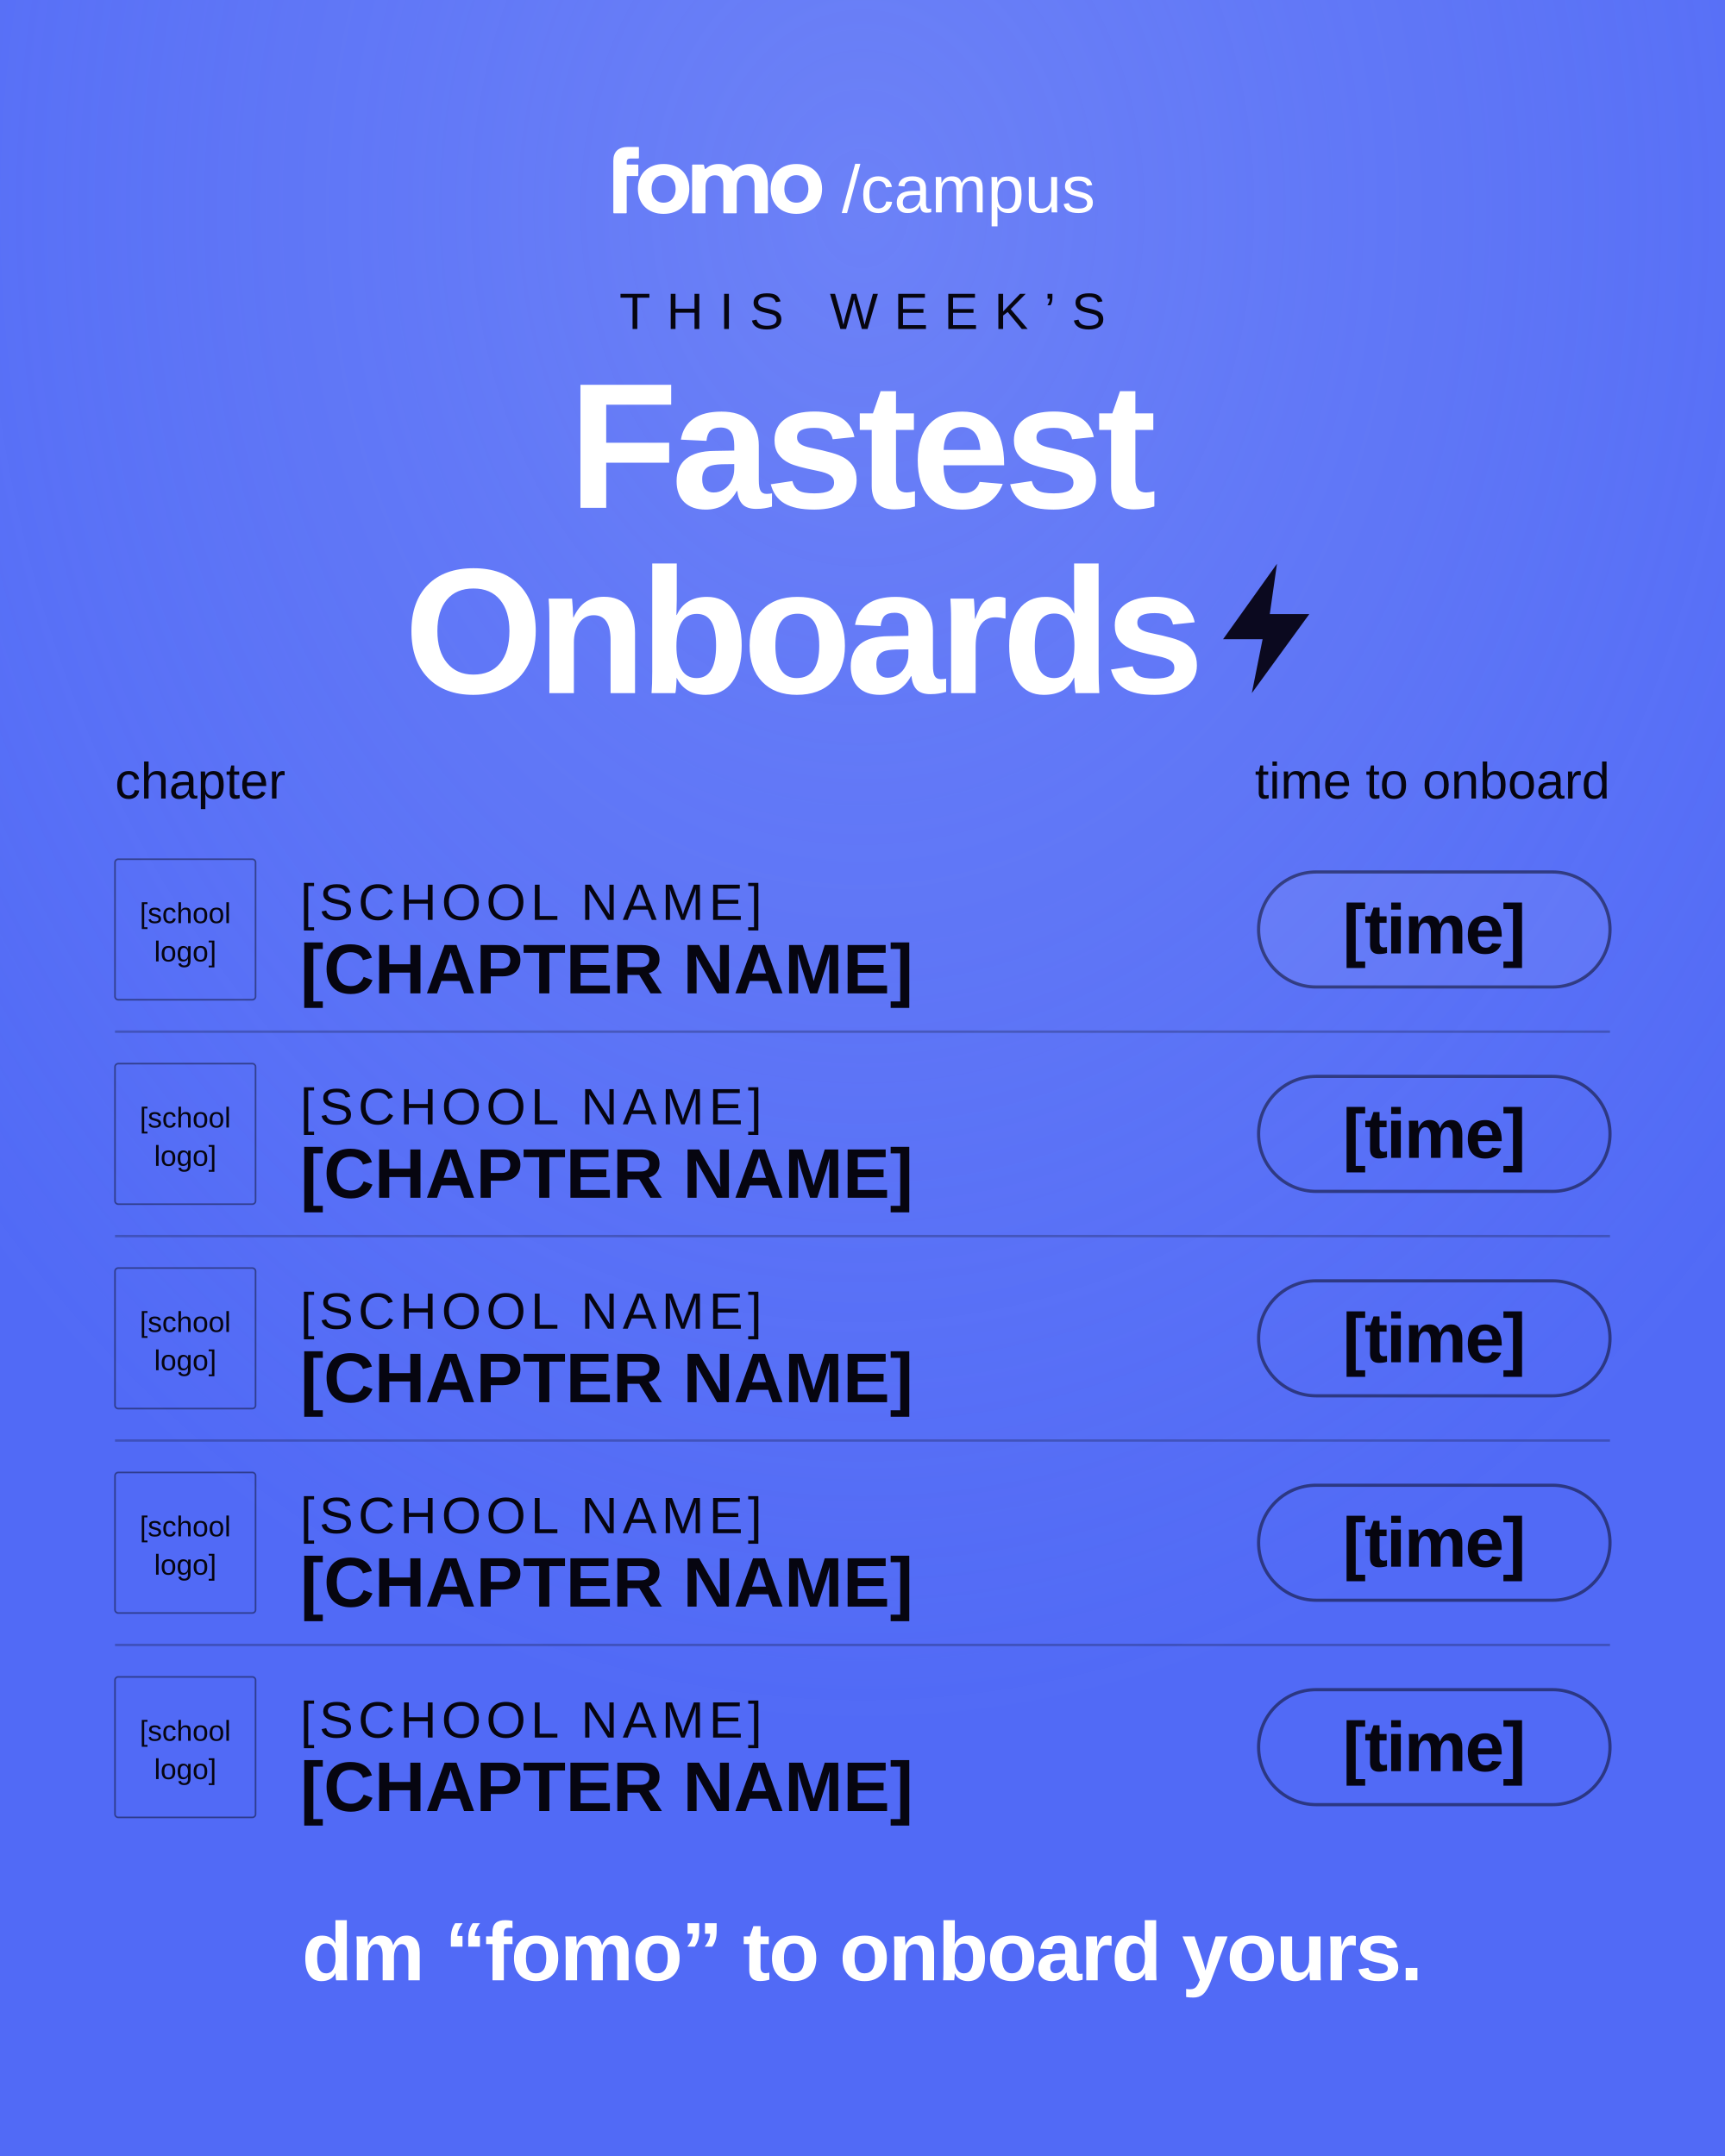
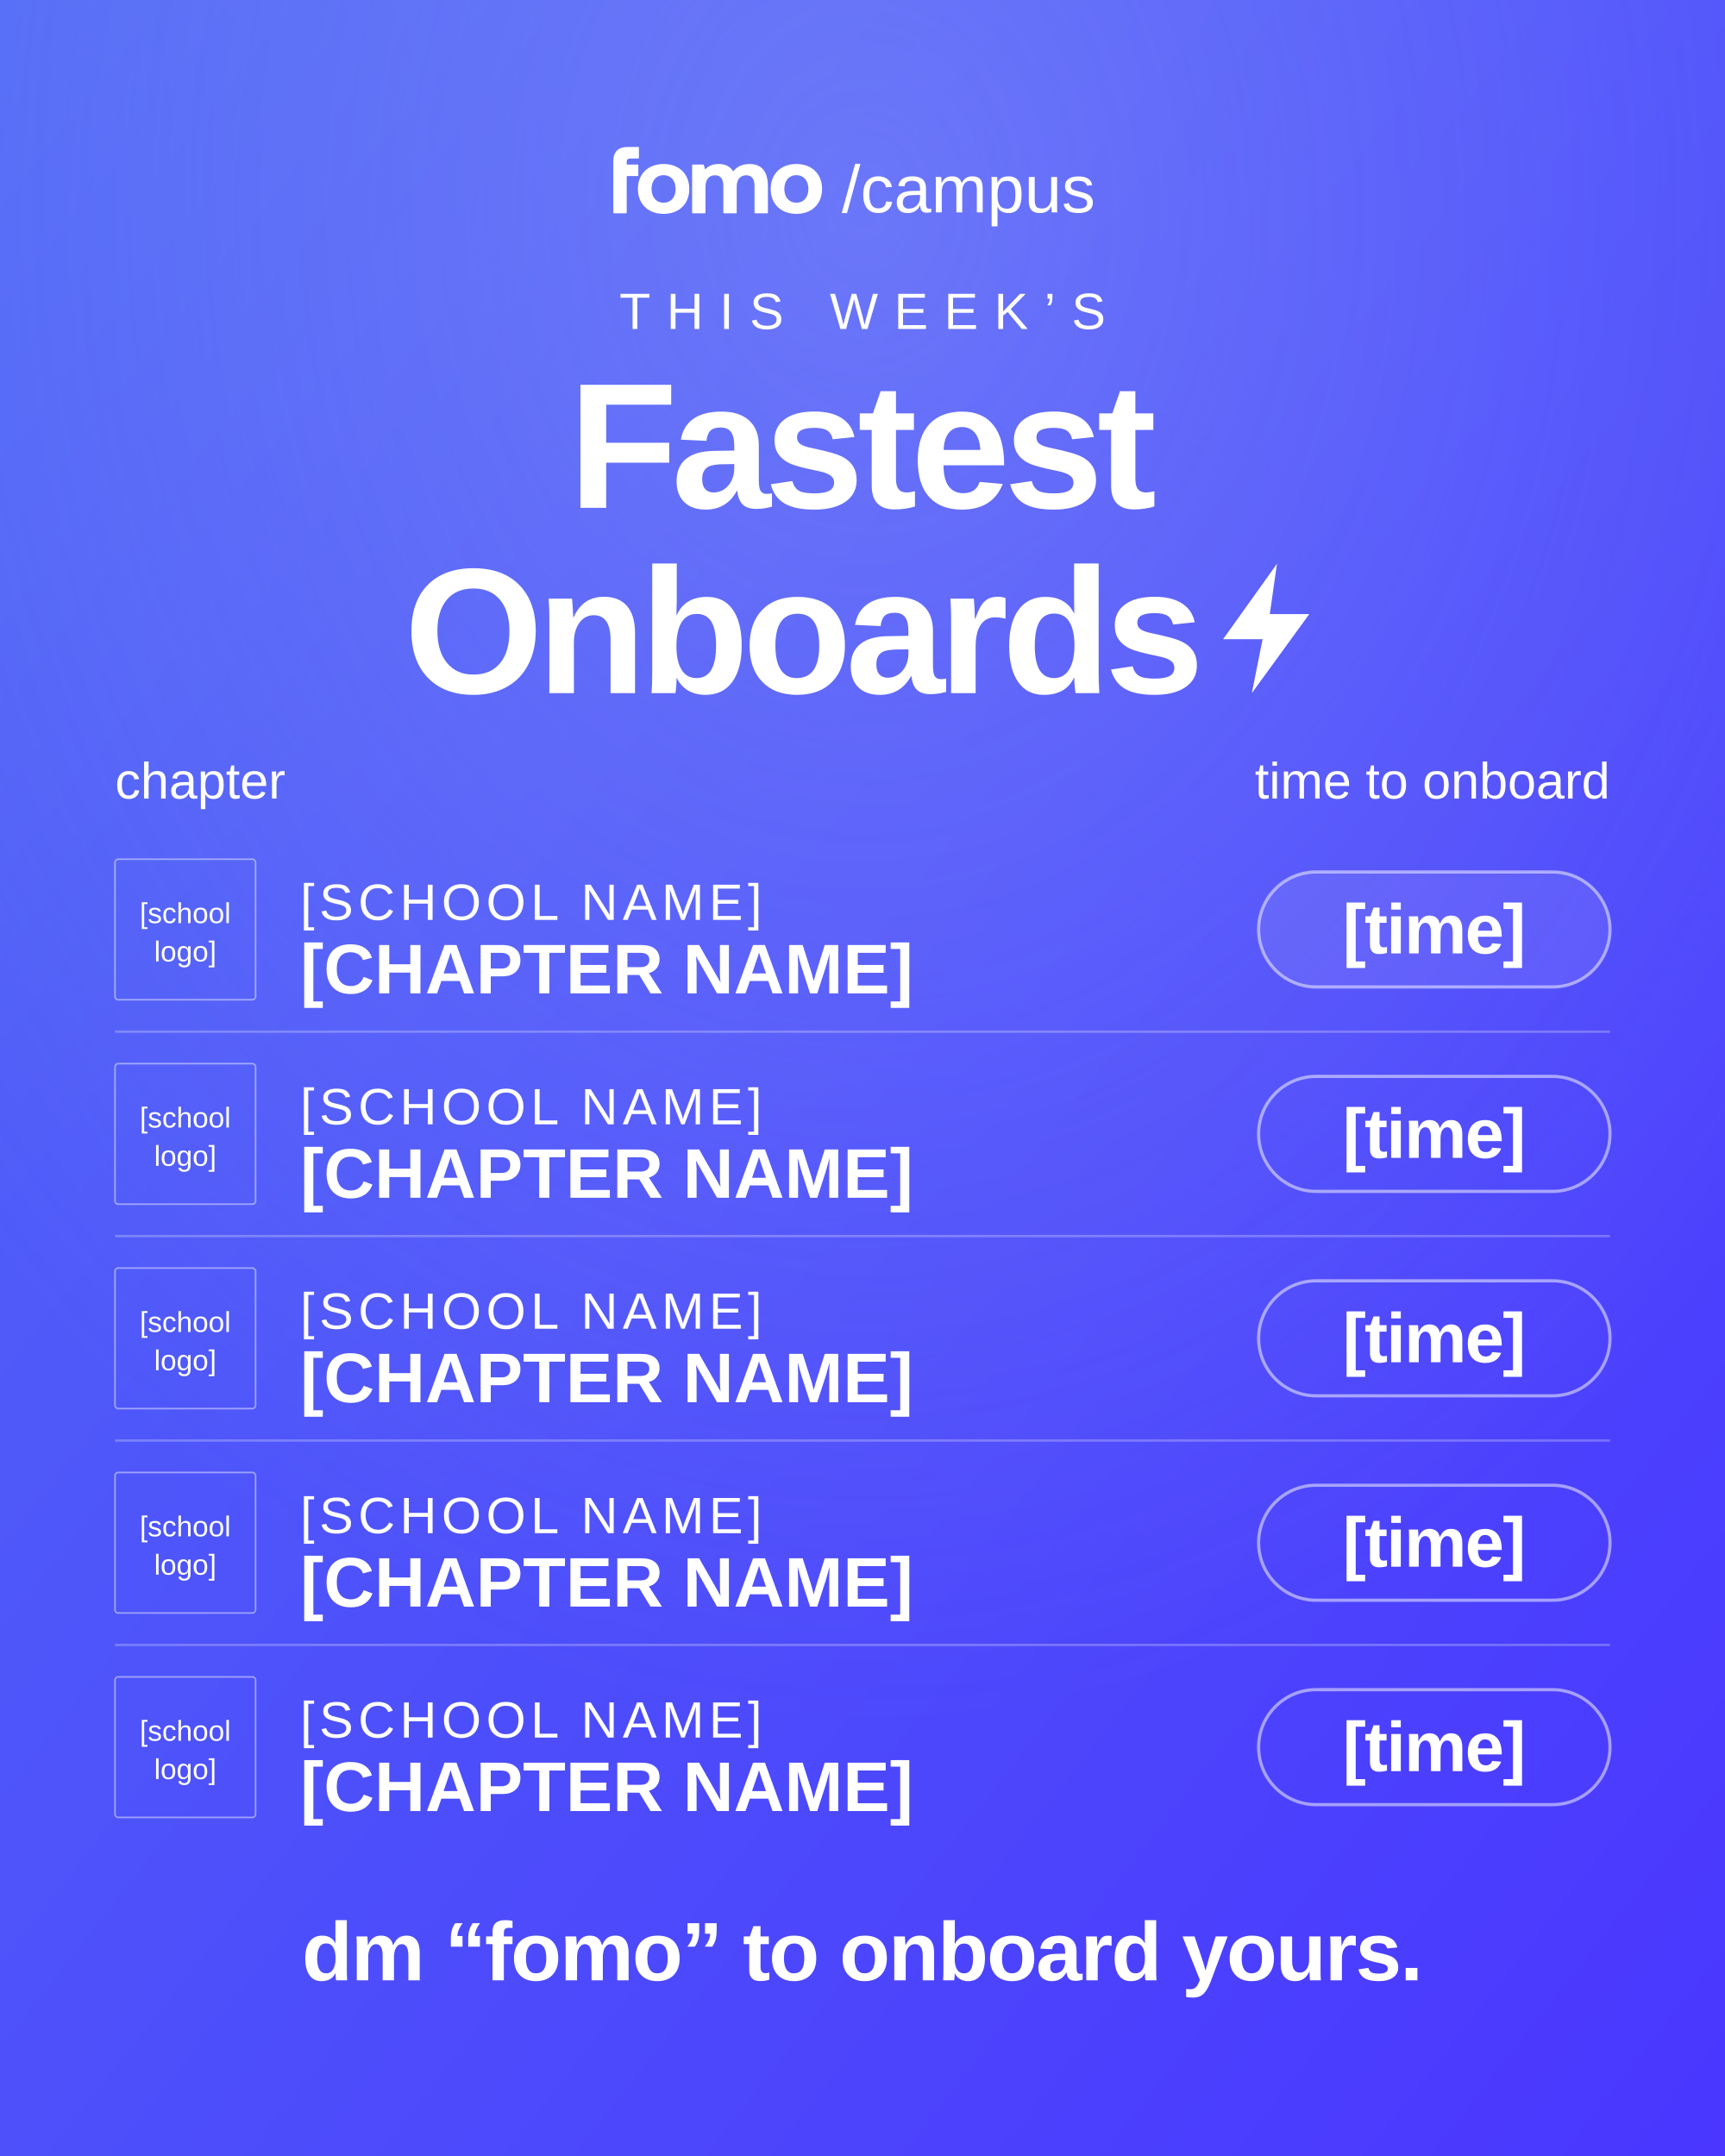
<svg xmlns="http://www.w3.org/2000/svg" xmlns:xlink="http://www.w3.org/1999/xlink" width="1080" height="1350" viewBox="0 0 1080 1350" role="img" aria-labelledby="title description">
  <defs>
    <style>text{font-family:Aeonik,Arial,sans-serif}</style>
    <symbol id="fomo-wordmark" viewBox="0 0 352 113">
      <path d="M0.003 23.325C0.003 8.468 7.991 0 24.923 0H42.105C42.675 0 43.134 0.46 43.134 1.029V18.462C43.134 19.031 42.675 19.49 42.105 19.49H28.757C24.443 19.49 22.526 21.408 22.526 25.561V28.685C22.526 29.255 22.985 29.714 23.555 29.714H41.076C41.646 29.714 42.105 30.174 42.105 30.743V48.014C42.105 48.584 41.646 49.043 41.076 49.043H23.555C22.985 49.043 22.526 49.503 22.526 50.072V110.797C22.526 111.366 22.066 111.826 21.497 111.826H1.029C0.46 111.826 0 111.366 0 110.797V23.325H0.003Z" fill="currentColor" />
      <path d="M41.381 70.769C41.381 45.528 58.636 28.757 84.673 28.757C110.711 28.757 127.965 45.531 127.965 70.769C127.965 96.008 110.711 112.782 84.673 112.782C58.636 112.782 41.381 96.008 41.381 70.769ZM104.959 70.769C104.959 57.192 97.291 47.606 84.67 47.606C72.049 47.606 64.384 57.192 64.384 70.769C64.384 84.347 72.052 93.933 84.67 93.933C97.287 93.933 104.959 84.347 104.959 70.769Z" fill="currentColor" />
      <path d="M260.369 65.978V110.796C260.369 111.366 259.909 111.825 259.34 111.825H238.872C238.302 111.825 237.843 111.366 237.843 110.796V65.817C237.843 53.995 233.371 47.767 223.785 47.767C214.199 47.767 207.491 54.794 207.81 67.415V110.796C207.81 111.366 207.35 111.825 206.781 111.825H186.313C185.744 111.825 185.284 111.366 185.284 110.796V65.817C185.284 53.995 180.812 47.767 171.065 47.767C161.318 47.767 155.251 55.117 155.251 66.616V110.796C155.251 111.366 154.792 111.825 154.222 111.825H133.754C133.185 111.825 132.725 111.366 132.725 110.796V30.746C132.725 30.177 133.185 29.717 133.754 29.717H151.571C152.044 29.717 152.456 30.039 152.569 30.495L154.088 36.58C154.246 37.211 155.028 37.447 155.501 37.002C160.183 32.615 166.476 28.757 177.451 28.757C186.961 28.757 195.882 31.703 201.246 40.284C201.565 40.791 202.281 40.836 202.652 40.362C208.307 33.136 217.317 28.757 229.687 28.757C245.662 28.757 260.358 37.063 260.358 65.978H260.369Z" fill="currentColor" />
      <path d="M265.029 70.769C265.029 45.528 282.284 28.757 308.321 28.757C334.359 28.757 351.613 45.531 351.613 70.769C351.613 96.008 334.359 112.782 308.321 112.782C282.284 112.782 265.029 96.008 265.029 70.769ZM328.607 70.769C328.607 57.192 320.939 47.606 308.318 47.606C295.697 47.606 288.032 57.192 288.032 70.769C288.032 84.347 295.7 93.933 308.318 93.933C320.935 93.933 328.607 84.347 328.607 70.769Z" fill="currentColor" />
    </symbol>
+     <linearGradient id="field" x1="0" y1="0" x2="1" y2="1">
+       <stop stop-color="#516AF6" />
+       <stop offset="1" stop-color="#4A36FF" />
+     </linearGradient>
    <radialGradient id="glow" cx="0.5" cy="0.1" r="0.7">
      <stop stop-color="#ACB8F9" stop-opacity="0.3" />
      <stop offset="1" stop-color="#ACB8F9" stop-opacity="0" />
    </radialGradient>
  </defs>
  <g id="background">
-     <rect width="1080" height="1350" fill="#516AF6" />
+     <rect width="1080" height="1350" fill="url(#field)" />
    <rect width="1080" height="1350" fill="url(#glow)" />
  </g>
  <g id="brand" color="#FFFFFF">
    <use href="#fomo-wordmark" xlink:href="#fomo-wordmark" x="384" y="92" width="130.832" height="42" />
    <text x="527" y="133" font-size="42" fill="#FFFFFF" font-weight="500">/campus</text>
  </g>
  <g id="editable-headline">
-     <text x="540" y="206" font-size="32" fill="#060510" font-weight="500" text-anchor="middle" letter-spacing="10">THIS WEEK’S</text>
+     <text x="540" y="206" font-size="32" fill="#FFFFFF" font-weight="500" text-anchor="middle" letter-spacing="10">THIS WEEK’S</text>
    <text x="540" y="318" font-size="112" fill="#FFFFFF" font-weight="700" text-anchor="middle" letter-spacing="-4">Fastest</text>
    <text x="253" y="434" font-size="112" fill="#FFFFFF" font-weight="700" letter-spacing="-4">Onboards</text>
-     <g id="series-icon" fill="#0B091F" transform="translate(759 353) scale(1.125)">
+     <g id="series-icon" fill="#FFFFFF" transform="translate(759 353) scale(1.125)">
      <path d="M36 0L6 42H28L22 72L54 28H32Z" />
    </g>
  </g>
  <g id="editable-column-labels">
-     <text x="72" y="500" font-size="32" fill="#060510" font-weight="400">chapter</text>
-     <text x="1008" y="500" font-size="32" fill="#060510" font-weight="400" text-anchor="end">time to onboard</text>
+     <text x="72" y="500" font-size="32" fill="#FFFFFF" font-weight="400">chapter</text>
+     <text x="1008" y="500" font-size="32" fill="#FFFFFF" font-weight="400" text-anchor="end">time to onboard</text>
  </g>
  <g id="editable-chapter-rows">
    <g id="onboard-1">
      <g id="replace-onboard-1-school-logo">
-         <rect x="72" y="538" width="88" height="88" rx="2" fill="none" stroke="#060510" stroke-opacity=".45" />
-         <text x="116" y="578" font-size="18" fill="#060510" font-weight="400" text-anchor="middle">[school</text>
-         <text x="116" y="602" font-size="18" fill="#060510" font-weight="400" text-anchor="middle">logo]</text>
+         <rect x="72" y="538" width="88" height="88" rx="2" fill="none" stroke="#FFFFFF" stroke-opacity=".45" />
+         <text x="116" y="578" font-size="18" fill="#FFFFFF" font-weight="400" text-anchor="middle">[school</text>
+         <text x="116" y="602" font-size="18" fill="#FFFFFF" font-weight="400" text-anchor="middle">logo]</text>
      </g>
-       <text x="188" y="576" font-size="32" fill="#060510" font-weight="500" letter-spacing="3">[SCHOOL NAME]</text>
-       <text x="188" y="622" font-size="44" fill="#060510" font-weight="700">[CHAPTER NAME]</text>
-       <rect x="788" y="546" width="220" height="72" rx="36" fill="#FFFFFF" fill-opacity="0.06" stroke="#060510" stroke-opacity=".5" stroke-width="2" />
-       <text x="898" y="597" font-size="44" fill="#060510" font-weight="700" text-anchor="middle" letter-spacing="-1">[time]</text>
+       <text x="188" y="576" font-size="32" fill="#FFFFFF" font-weight="500" letter-spacing="3">[SCHOOL NAME]</text>
+       <text x="188" y="622" font-size="44" fill="#FFFFFF" font-weight="700">[CHAPTER NAME]</text>
+       <rect x="788" y="546" width="220" height="72" rx="36" fill="#FFFFFF" fill-opacity="0.08" stroke="#FFFFFF" stroke-opacity=".5" stroke-width="2" />
+       <text x="898" y="597" font-size="44" fill="#FFFFFF" font-weight="700" text-anchor="middle" letter-spacing="-1">[time]</text>
    </g>
    <g id="onboard-2">
-       <path d="M72 646 H1008" fill="none" stroke="#060510" stroke-opacity=".25" stroke-width="1.5" />
+       <path d="M72 646 H1008" fill="none" stroke="#FFFFFF" stroke-opacity=".25" stroke-width="1.5" />
      <g id="replace-onboard-2-school-logo">
-         <rect x="72" y="666" width="88" height="88" rx="2" fill="none" stroke="#060510" stroke-opacity=".45" />
-         <text x="116" y="706" font-size="18" fill="#060510" font-weight="400" text-anchor="middle">[school</text>
-         <text x="116" y="730" font-size="18" fill="#060510" font-weight="400" text-anchor="middle">logo]</text>
+         <rect x="72" y="666" width="88" height="88" rx="2" fill="none" stroke="#FFFFFF" stroke-opacity=".45" />
+         <text x="116" y="706" font-size="18" fill="#FFFFFF" font-weight="400" text-anchor="middle">[school</text>
+         <text x="116" y="730" font-size="18" fill="#FFFFFF" font-weight="400" text-anchor="middle">logo]</text>
      </g>
-       <text x="188" y="704" font-size="32" fill="#060510" font-weight="500" letter-spacing="3">[SCHOOL NAME]</text>
-       <text x="188" y="750" font-size="44" fill="#060510" font-weight="700">[CHAPTER NAME]</text>
-       <rect x="788" y="674" width="220" height="72" rx="36" fill="#FFFFFF" fill-opacity="0" stroke="#060510" stroke-opacity=".5" stroke-width="2" />
-       <text x="898" y="725" font-size="44" fill="#060510" font-weight="700" text-anchor="middle" letter-spacing="-1">[time]</text>
+       <text x="188" y="704" font-size="32" fill="#FFFFFF" font-weight="500" letter-spacing="3">[SCHOOL NAME]</text>
+       <text x="188" y="750" font-size="44" fill="#FFFFFF" font-weight="700">[CHAPTER NAME]</text>
+       <rect x="788" y="674" width="220" height="72" rx="36" fill="#FFFFFF" fill-opacity="0" stroke="#FFFFFF" stroke-opacity=".5" stroke-width="2" />
+       <text x="898" y="725" font-size="44" fill="#FFFFFF" font-weight="700" text-anchor="middle" letter-spacing="-1">[time]</text>
    </g>
    <g id="onboard-3">
-       <path d="M72 774 H1008" fill="none" stroke="#060510" stroke-opacity=".25" stroke-width="1.5" />
+       <path d="M72 774 H1008" fill="none" stroke="#FFFFFF" stroke-opacity=".25" stroke-width="1.5" />
      <g id="replace-onboard-3-school-logo">
-         <rect x="72" y="794" width="88" height="88" rx="2" fill="none" stroke="#060510" stroke-opacity=".45" />
-         <text x="116" y="834" font-size="18" fill="#060510" font-weight="400" text-anchor="middle">[school</text>
-         <text x="116" y="858" font-size="18" fill="#060510" font-weight="400" text-anchor="middle">logo]</text>
+         <rect x="72" y="794" width="88" height="88" rx="2" fill="none" stroke="#FFFFFF" stroke-opacity=".45" />
+         <text x="116" y="834" font-size="18" fill="#FFFFFF" font-weight="400" text-anchor="middle">[school</text>
+         <text x="116" y="858" font-size="18" fill="#FFFFFF" font-weight="400" text-anchor="middle">logo]</text>
      </g>
-       <text x="188" y="832" font-size="32" fill="#060510" font-weight="500" letter-spacing="3">[SCHOOL NAME]</text>
-       <text x="188" y="878" font-size="44" fill="#060510" font-weight="700">[CHAPTER NAME]</text>
-       <rect x="788" y="802" width="220" height="72" rx="36" fill="#FFFFFF" fill-opacity="0" stroke="#060510" stroke-opacity=".5" stroke-width="2" />
-       <text x="898" y="853" font-size="44" fill="#060510" font-weight="700" text-anchor="middle" letter-spacing="-1">[time]</text>
+       <text x="188" y="832" font-size="32" fill="#FFFFFF" font-weight="500" letter-spacing="3">[SCHOOL NAME]</text>
+       <text x="188" y="878" font-size="44" fill="#FFFFFF" font-weight="700">[CHAPTER NAME]</text>
+       <rect x="788" y="802" width="220" height="72" rx="36" fill="#FFFFFF" fill-opacity="0" stroke="#FFFFFF" stroke-opacity=".5" stroke-width="2" />
+       <text x="898" y="853" font-size="44" fill="#FFFFFF" font-weight="700" text-anchor="middle" letter-spacing="-1">[time]</text>
    </g>
    <g id="onboard-4">
-       <path d="M72 902 H1008" fill="none" stroke="#060510" stroke-opacity=".25" stroke-width="1.5" />
+       <path d="M72 902 H1008" fill="none" stroke="#FFFFFF" stroke-opacity=".25" stroke-width="1.5" />
      <g id="replace-onboard-4-school-logo">
-         <rect x="72" y="922" width="88" height="88" rx="2" fill="none" stroke="#060510" stroke-opacity=".45" />
-         <text x="116" y="962" font-size="18" fill="#060510" font-weight="400" text-anchor="middle">[school</text>
-         <text x="116" y="986" font-size="18" fill="#060510" font-weight="400" text-anchor="middle">logo]</text>
+         <rect x="72" y="922" width="88" height="88" rx="2" fill="none" stroke="#FFFFFF" stroke-opacity=".45" />
+         <text x="116" y="962" font-size="18" fill="#FFFFFF" font-weight="400" text-anchor="middle">[school</text>
+         <text x="116" y="986" font-size="18" fill="#FFFFFF" font-weight="400" text-anchor="middle">logo]</text>
      </g>
-       <text x="188" y="960" font-size="32" fill="#060510" font-weight="500" letter-spacing="3">[SCHOOL NAME]</text>
-       <text x="188" y="1006" font-size="44" fill="#060510" font-weight="700">[CHAPTER NAME]</text>
-       <rect x="788" y="930" width="220" height="72" rx="36" fill="#FFFFFF" fill-opacity="0" stroke="#060510" stroke-opacity=".5" stroke-width="2" />
-       <text x="898" y="981" font-size="44" fill="#060510" font-weight="700" text-anchor="middle" letter-spacing="-1">[time]</text>
+       <text x="188" y="960" font-size="32" fill="#FFFFFF" font-weight="500" letter-spacing="3">[SCHOOL NAME]</text>
+       <text x="188" y="1006" font-size="44" fill="#FFFFFF" font-weight="700">[CHAPTER NAME]</text>
+       <rect x="788" y="930" width="220" height="72" rx="36" fill="#FFFFFF" fill-opacity="0" stroke="#FFFFFF" stroke-opacity=".5" stroke-width="2" />
+       <text x="898" y="981" font-size="44" fill="#FFFFFF" font-weight="700" text-anchor="middle" letter-spacing="-1">[time]</text>
    </g>
    <g id="onboard-5">
-       <path d="M72 1030 H1008" fill="none" stroke="#060510" stroke-opacity=".25" stroke-width="1.5" />
+       <path d="M72 1030 H1008" fill="none" stroke="#FFFFFF" stroke-opacity=".25" stroke-width="1.5" />
      <g id="replace-onboard-5-school-logo">
-         <rect x="72" y="1050" width="88" height="88" rx="2" fill="none" stroke="#060510" stroke-opacity=".45" />
-         <text x="116" y="1090" font-size="18" fill="#060510" font-weight="400" text-anchor="middle">[school</text>
-         <text x="116" y="1114" font-size="18" fill="#060510" font-weight="400" text-anchor="middle">logo]</text>
+         <rect x="72" y="1050" width="88" height="88" rx="2" fill="none" stroke="#FFFFFF" stroke-opacity=".45" />
+         <text x="116" y="1090" font-size="18" fill="#FFFFFF" font-weight="400" text-anchor="middle">[school</text>
+         <text x="116" y="1114" font-size="18" fill="#FFFFFF" font-weight="400" text-anchor="middle">logo]</text>
      </g>
-       <text x="188" y="1088" font-size="32" fill="#060510" font-weight="500" letter-spacing="3">[SCHOOL NAME]</text>
-       <text x="188" y="1134" font-size="44" fill="#060510" font-weight="700">[CHAPTER NAME]</text>
-       <rect x="788" y="1058" width="220" height="72" rx="36" fill="#FFFFFF" fill-opacity="0" stroke="#060510" stroke-opacity=".5" stroke-width="2" />
-       <text x="898" y="1109" font-size="44" fill="#060510" font-weight="700" text-anchor="middle" letter-spacing="-1">[time]</text>
+       <text x="188" y="1088" font-size="32" fill="#FFFFFF" font-weight="500" letter-spacing="3">[SCHOOL NAME]</text>
+       <text x="188" y="1134" font-size="44" fill="#FFFFFF" font-weight="700">[CHAPTER NAME]</text>
+       <rect x="788" y="1058" width="220" height="72" rx="36" fill="#FFFFFF" fill-opacity="0" stroke="#FFFFFF" stroke-opacity=".5" stroke-width="2" />
+       <text x="898" y="1109" font-size="44" fill="#FFFFFF" font-weight="700" text-anchor="middle" letter-spacing="-1">[time]</text>
    </g>
  </g>
  <g id="editable-closer">
    <text x="540" y="1240" font-size="52" fill="#FFFFFF" font-weight="700" text-anchor="middle" letter-spacing="-1">dm “fomo” to onboard yours.</text>
  </g>
</svg>
